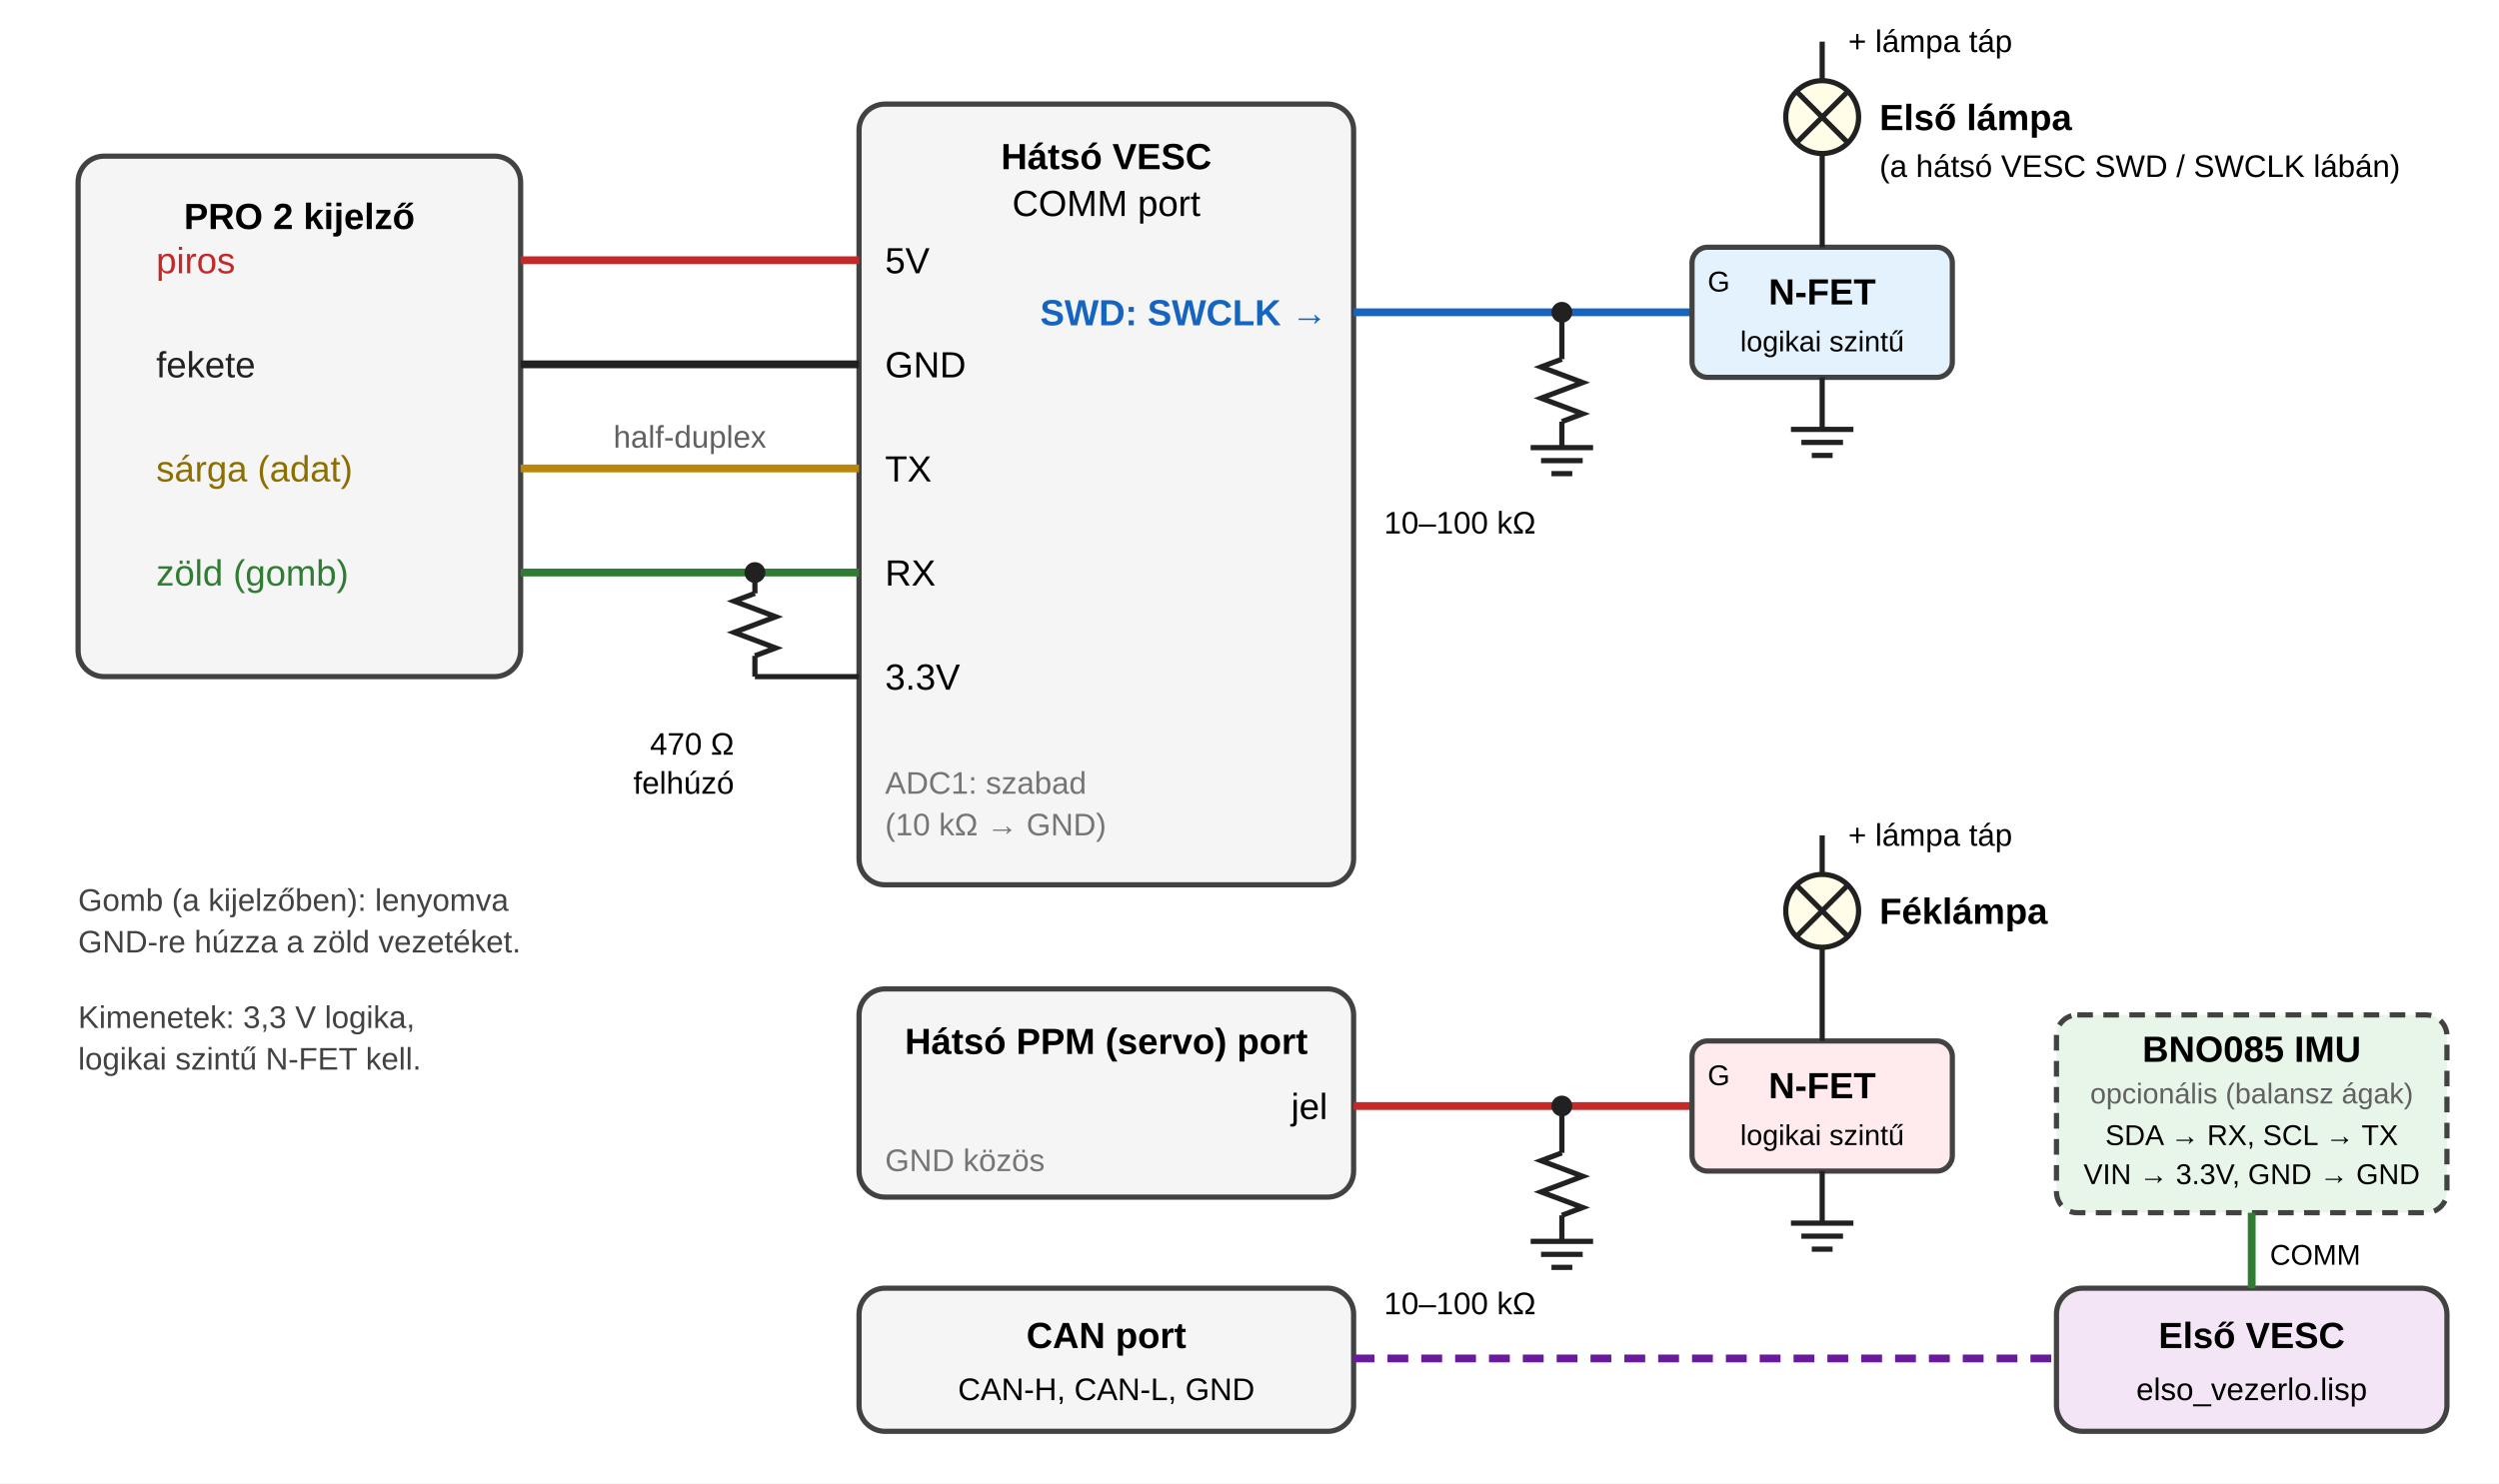
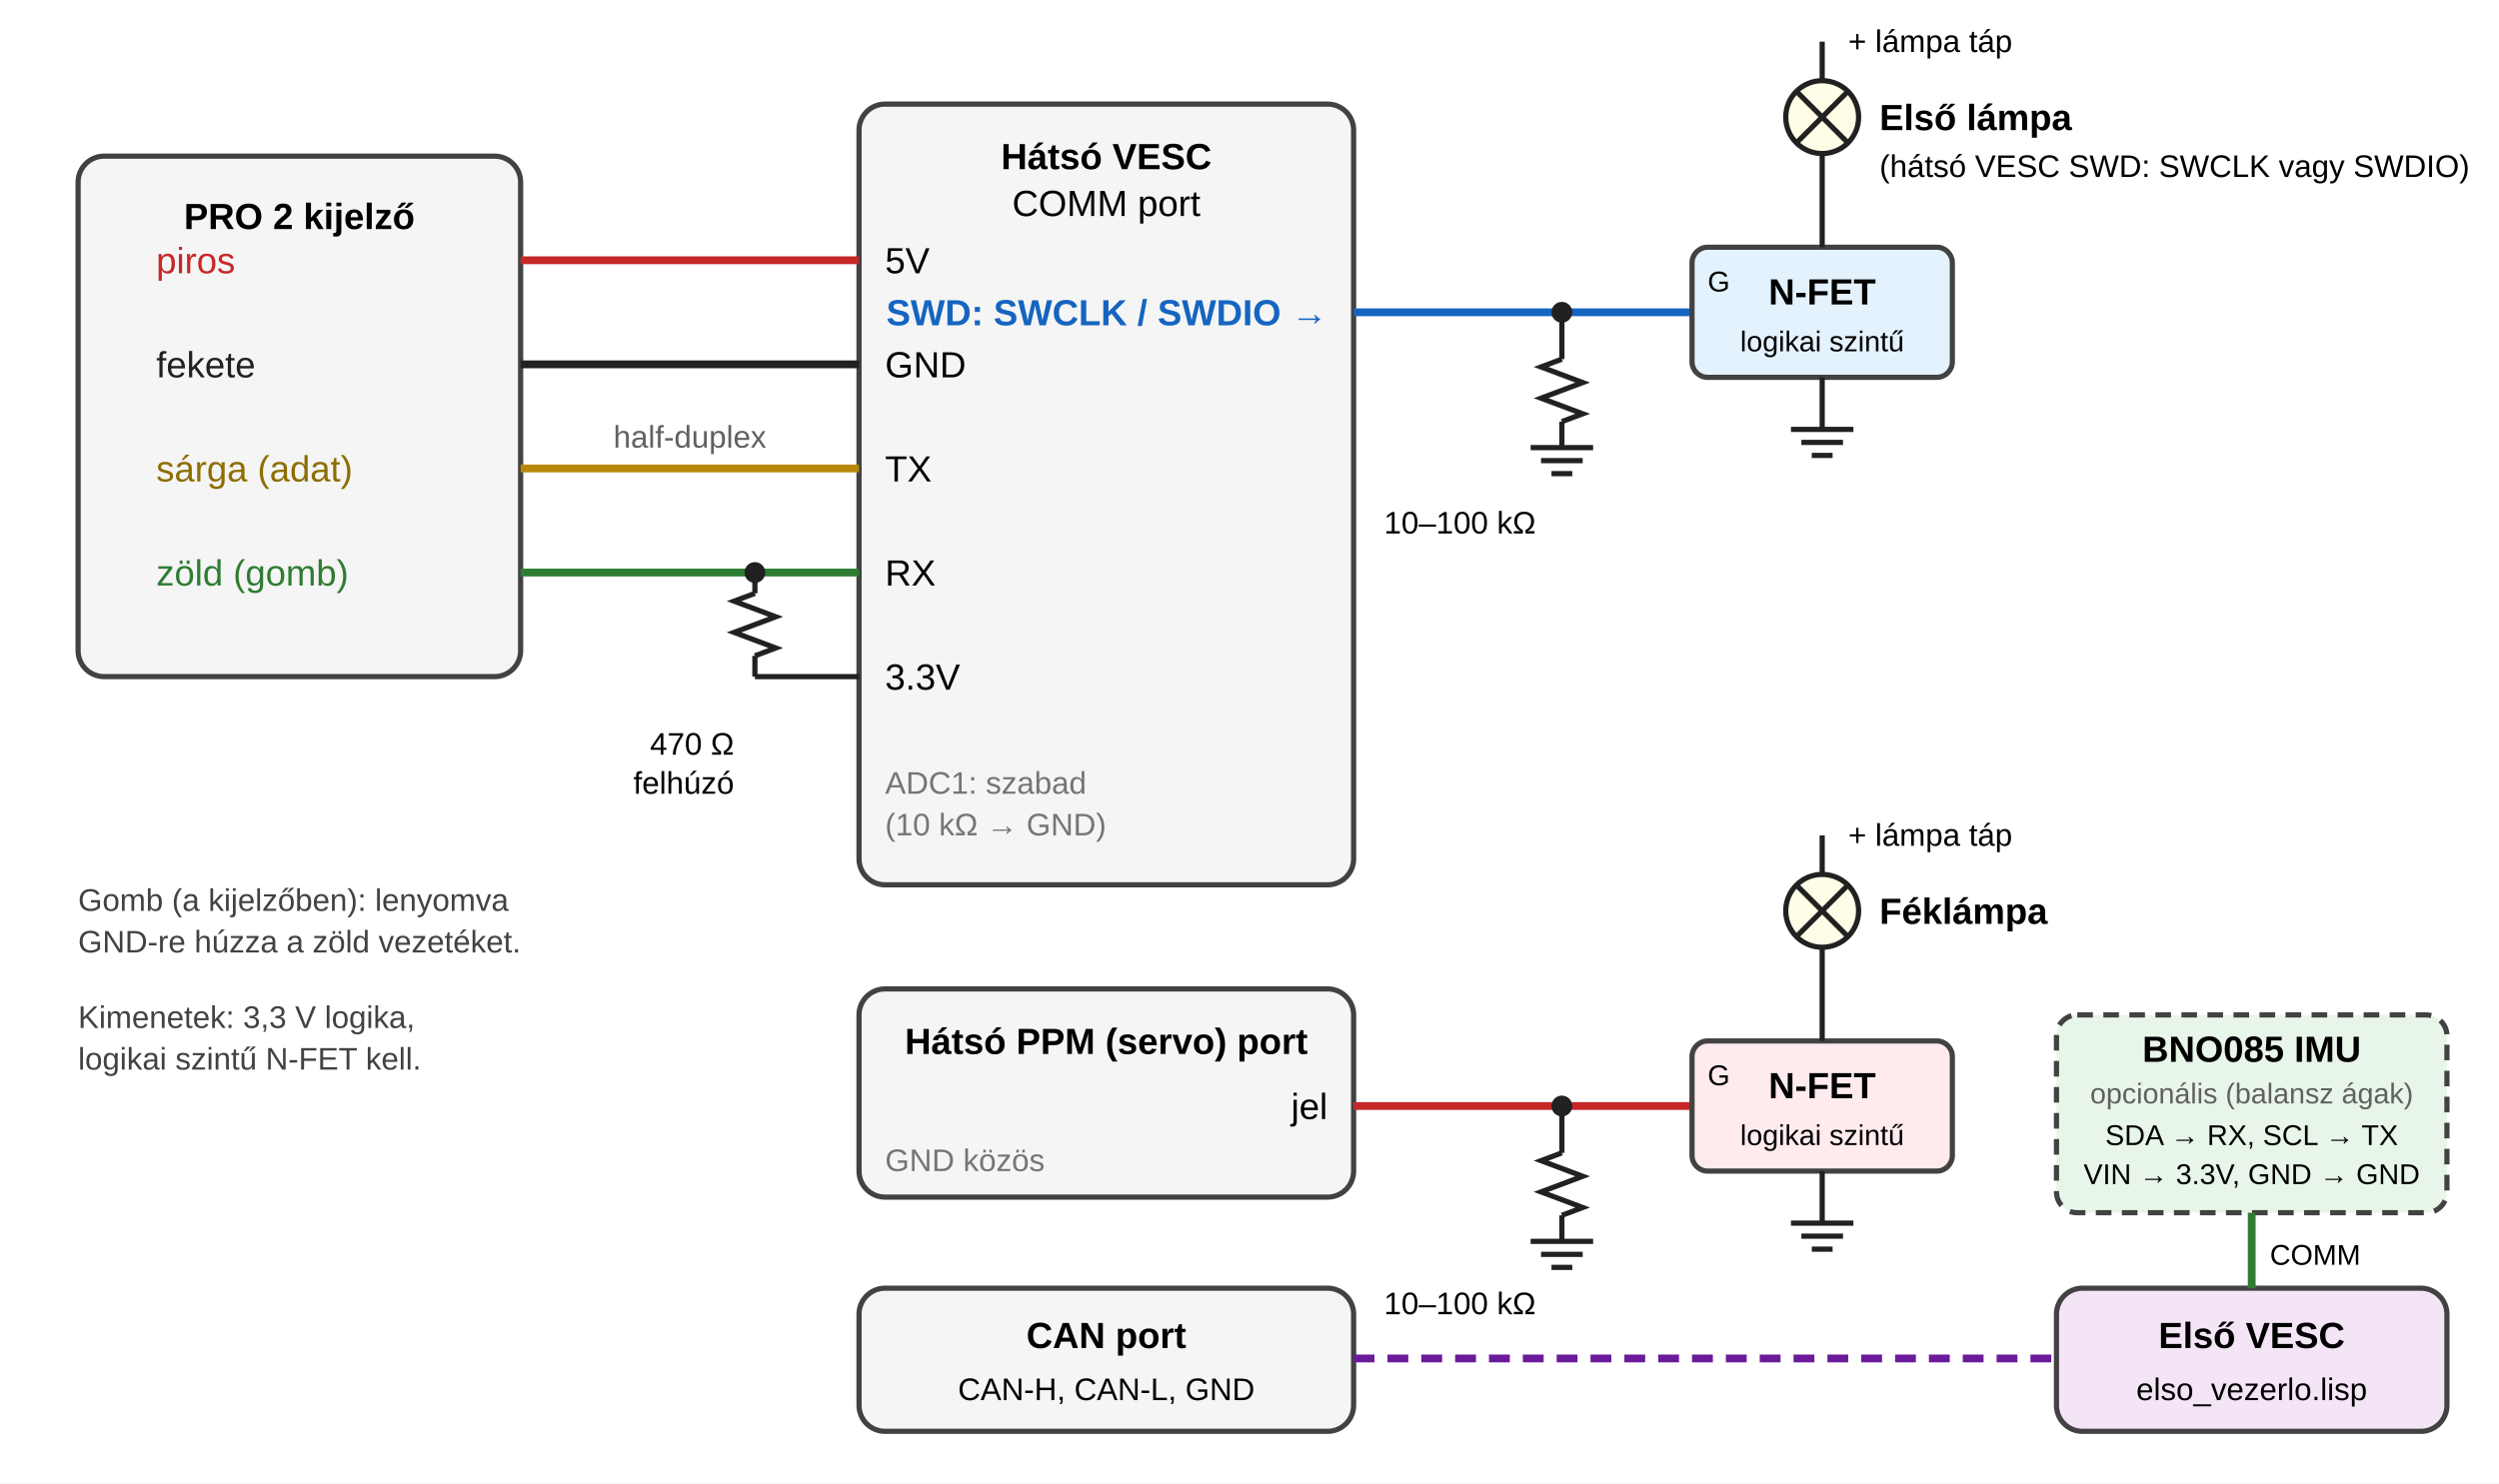
<svg xmlns="http://www.w3.org/2000/svg" viewBox="0 0 960 570" width="960" height="570" font-family="Arial, Helvetica, sans-serif" font-size="14">
  <rect x="0" y="0" width="960" height="570" fill="#ffffff" />
  <defs>
    <g id="gnd">
      <line x1="-12" y1="0" x2="12" y2="0" stroke="#212121" stroke-width="2" />
      <line x1="-8" y1="5" x2="8" y2="5" stroke="#212121" stroke-width="2" />
      <line x1="-4" y1="10" x2="4" y2="10" stroke="#212121" stroke-width="2" />
    </g>
    <g id="lamp">
      <circle cx="0" cy="0" r="14" fill="#fffde7" stroke="#212121" stroke-width="2" />
      <line x1="-10" y1="-10" x2="10" y2="10" stroke="#212121" stroke-width="2" />
      <line x1="-10" y1="10" x2="10" y2="-10" stroke="#212121" stroke-width="2" />
    </g>
  </defs>
  <rect x="30" y="60" width="170" height="200" rx="10" fill="#f5f5f5" stroke="#424242" stroke-width="2" />
  <text x="115" y="88" text-anchor="middle" font-weight="bold">PRO 2 kijelző</text>
  <text x="60" y="105" fill="#c62828">piros</text>
  <text x="60" y="145" fill="#212121">fekete</text>
  <text x="60" y="185" fill="#8d6e00">sárga (adat)</text>
  <text x="60" y="225" fill="#2e7d32">zöld (gomb)</text>
  <rect x="330" y="40" width="190" height="300" rx="10" fill="#f5f5f5" stroke="#424242" stroke-width="2" />
  <text x="425" y="65" text-anchor="middle" font-weight="bold">Hátsó VESC</text>
  <text x="425" y="83" text-anchor="middle">COMM port</text>
  <text x="340" y="105">5V</text>
  <text x="340" y="145">GND</text>
  <text x="340" y="185">TX</text>
  <text x="340" y="225">RX</text>
  <text x="340" y="265">3.3V</text>
  <text x="340" y="305" fill="#757575" font-size="12">ADC1: szabad</text>
  <text x="340" y="321" fill="#757575" font-size="12">(10 kΩ → GND)</text>
  <line x1="200" y1="100" x2="330" y2="100" stroke="#c62828" stroke-width="3" />
  <line x1="200" y1="140" x2="330" y2="140" stroke="#212121" stroke-width="3" />
  <line x1="200" y1="180" x2="330" y2="180" stroke="#b8860b" stroke-width="3" />
  <line x1="200" y1="220" x2="330" y2="220" stroke="#2e7d32" stroke-width="3" />
  <text x="265" y="172" text-anchor="middle" font-size="12" fill="#616161">half-duplex</text>
  <circle cx="290" cy="220" r="4" fill="#212121" />
  <line x1="290" y1="220" x2="290" y2="228" stroke="#212121" stroke-width="2" />
  <polyline points="290,228 282,231 298,237 282,243 298,249 290,252" fill="none" stroke="#212121" stroke-width="2" />
  <line x1="290" y1="252" x2="290" y2="260" stroke="#212121" stroke-width="2" />
  <line x1="290" y1="260" x2="330" y2="260" stroke="#212121" stroke-width="2" />
  <text x="282" y="290" text-anchor="end" font-size="12">470 Ω</text>
  <text x="282" y="305" text-anchor="end" font-size="12">felhúzó</text>
-   <text x="510" y="125" text-anchor="end" font-weight="bold" fill="#1565c0">SWD: SWCLK →</text>
+   <text x="510" y="125" text-anchor="end" font-weight="bold" fill="#1565c0">SWD: SWCLK / SWDIO →</text>
  <line x1="520" y1="120" x2="650" y2="120" stroke="#1565c0" stroke-width="3" />
  <circle cx="600" cy="120" r="4" fill="#212121" />
  <line x1="600" y1="120" x2="600" y2="138" stroke="#212121" stroke-width="2" />
  <polyline points="600,138 592,141 608,147 592,153 608,159 600,162" fill="none" stroke="#212121" stroke-width="2" />
  <line x1="600" y1="162" x2="600" y2="172" stroke="#212121" stroke-width="2" />
  <use href="#gnd" x="600" y="172" />
  <text x="590" y="205" text-anchor="end" font-size="12">10–100 kΩ</text>
  <rect x="650" y="95" width="100" height="50" rx="6" fill="#e3f2fd" stroke="#424242" stroke-width="2" />
  <text x="700" y="117" text-anchor="middle" font-weight="bold">N-FET</text>
  <text x="700" y="135" text-anchor="middle" font-size="11">logikai szintű</text>
  <text x="656" y="112" font-size="11">G</text>
  <line x1="700" y1="95" x2="700" y2="59" stroke="#212121" stroke-width="2" />
  <use href="#lamp" x="700" y="45" />
  <line x1="700" y1="31" x2="700" y2="16" stroke="#212121" stroke-width="2" />
  <text x="710" y="20" font-size="12">+ lámpa táp</text>
  <text x="722" y="50" font-weight="bold">Első lámpa</text>
-   <text x="722" y="68" font-size="12">(a hátsó VESC SWD / SWCLK lábán)</text>
+   <text x="722" y="68" font-size="12">(hátsó VESC SWD: SWCLK vagy SWDIO)</text>
  <line x1="700" y1="145" x2="700" y2="165" stroke="#212121" stroke-width="2" />
  <use href="#gnd" x="700" y="165" />
  <rect x="330" y="380" width="190" height="80" rx="10" fill="#f5f5f5" stroke="#424242" stroke-width="2" />
  <text x="425" y="405" text-anchor="middle" font-weight="bold">Hátsó PPM (servo) port</text>
  <text x="510" y="430" text-anchor="end">jel</text>
  <text x="340" y="450" fill="#757575" font-size="12">GND közös</text>
  <line x1="520" y1="425" x2="650" y2="425" stroke="#c62828" stroke-width="3" />
  <circle cx="600" cy="425" r="4" fill="#212121" />
  <line x1="600" y1="425" x2="600" y2="443" stroke="#212121" stroke-width="2" />
  <polyline points="600,443 592,446 608,452 592,458 608,464 600,467" fill="none" stroke="#212121" stroke-width="2" />
  <line x1="600" y1="467" x2="600" y2="477" stroke="#212121" stroke-width="2" />
  <use href="#gnd" x="600" y="477" />
  <text x="590" y="505" text-anchor="end" font-size="12">10–100 kΩ</text>
  <rect x="650" y="400" width="100" height="50" rx="6" fill="#ffebee" stroke="#424242" stroke-width="2" />
  <text x="700" y="422" text-anchor="middle" font-weight="bold">N-FET</text>
  <text x="700" y="440" text-anchor="middle" font-size="11">logikai szintű</text>
  <text x="656" y="417" font-size="11">G</text>
  <line x1="700" y1="400" x2="700" y2="364" stroke="#212121" stroke-width="2" />
  <use href="#lamp" x="700" y="350" />
  <line x1="700" y1="336" x2="700" y2="321" stroke="#212121" stroke-width="2" />
  <text x="710" y="325" font-size="12">+ lámpa táp</text>
  <text x="722" y="355" font-weight="bold">Féklámpa</text>
  <line x1="700" y1="450" x2="700" y2="470" stroke="#212121" stroke-width="2" />
  <use href="#gnd" x="700" y="470" />
  <rect x="330" y="495" width="190" height="55" rx="10" fill="#f5f5f5" stroke="#424242" stroke-width="2" />
  <text x="425" y="518" text-anchor="middle" font-weight="bold">CAN port</text>
  <text x="425" y="538" text-anchor="middle" font-size="12">CAN-H, CAN-L, GND</text>
  <line x1="520" y1="522" x2="790" y2="522" stroke="#6a1b9a" stroke-width="3" stroke-dasharray="8 5" />
  <rect x="790" y="495" width="150" height="55" rx="10" fill="#f3e5f5" stroke="#424242" stroke-width="2" />
  <text x="865" y="518" text-anchor="middle" font-weight="bold">Első VESC</text>
  <text x="865" y="538" text-anchor="middle" font-size="12">elso_vezerlo.lisp</text>
  <rect x="790" y="390" width="150" height="76" rx="8" fill="#e8f5e9" stroke="#424242" stroke-width="2" stroke-dasharray="6 4" />
  <text x="865" y="408" text-anchor="middle" font-weight="bold">BNO085 IMU</text>
  <text x="865" y="424" text-anchor="middle" font-size="11" fill="#616161">opcionális (balansz ágak)</text>
  <text x="865" y="440" text-anchor="middle" font-size="11">SDA → RX, SCL → TX</text>
  <text x="865" y="455" text-anchor="middle" font-size="11">VIN → 3.3V, GND → GND</text>
  <line x1="865" y1="466" x2="865" y2="495" stroke="#2e7d32" stroke-width="3" />
  <text x="872" y="486" font-size="11">COMM</text>
  <text x="30" y="350" font-size="12" fill="#424242">Gomb (a kijelzőben): lenyomva</text>
  <text x="30" y="366" font-size="12" fill="#424242">GND-re húzza a zöld vezetéket.</text>
  <text x="30" y="395" font-size="12" fill="#424242">Kimenetek: 3,3 V logika,</text>
  <text x="30" y="411" font-size="12" fill="#424242">logikai szintű N-FET kell.</text>
</svg>
